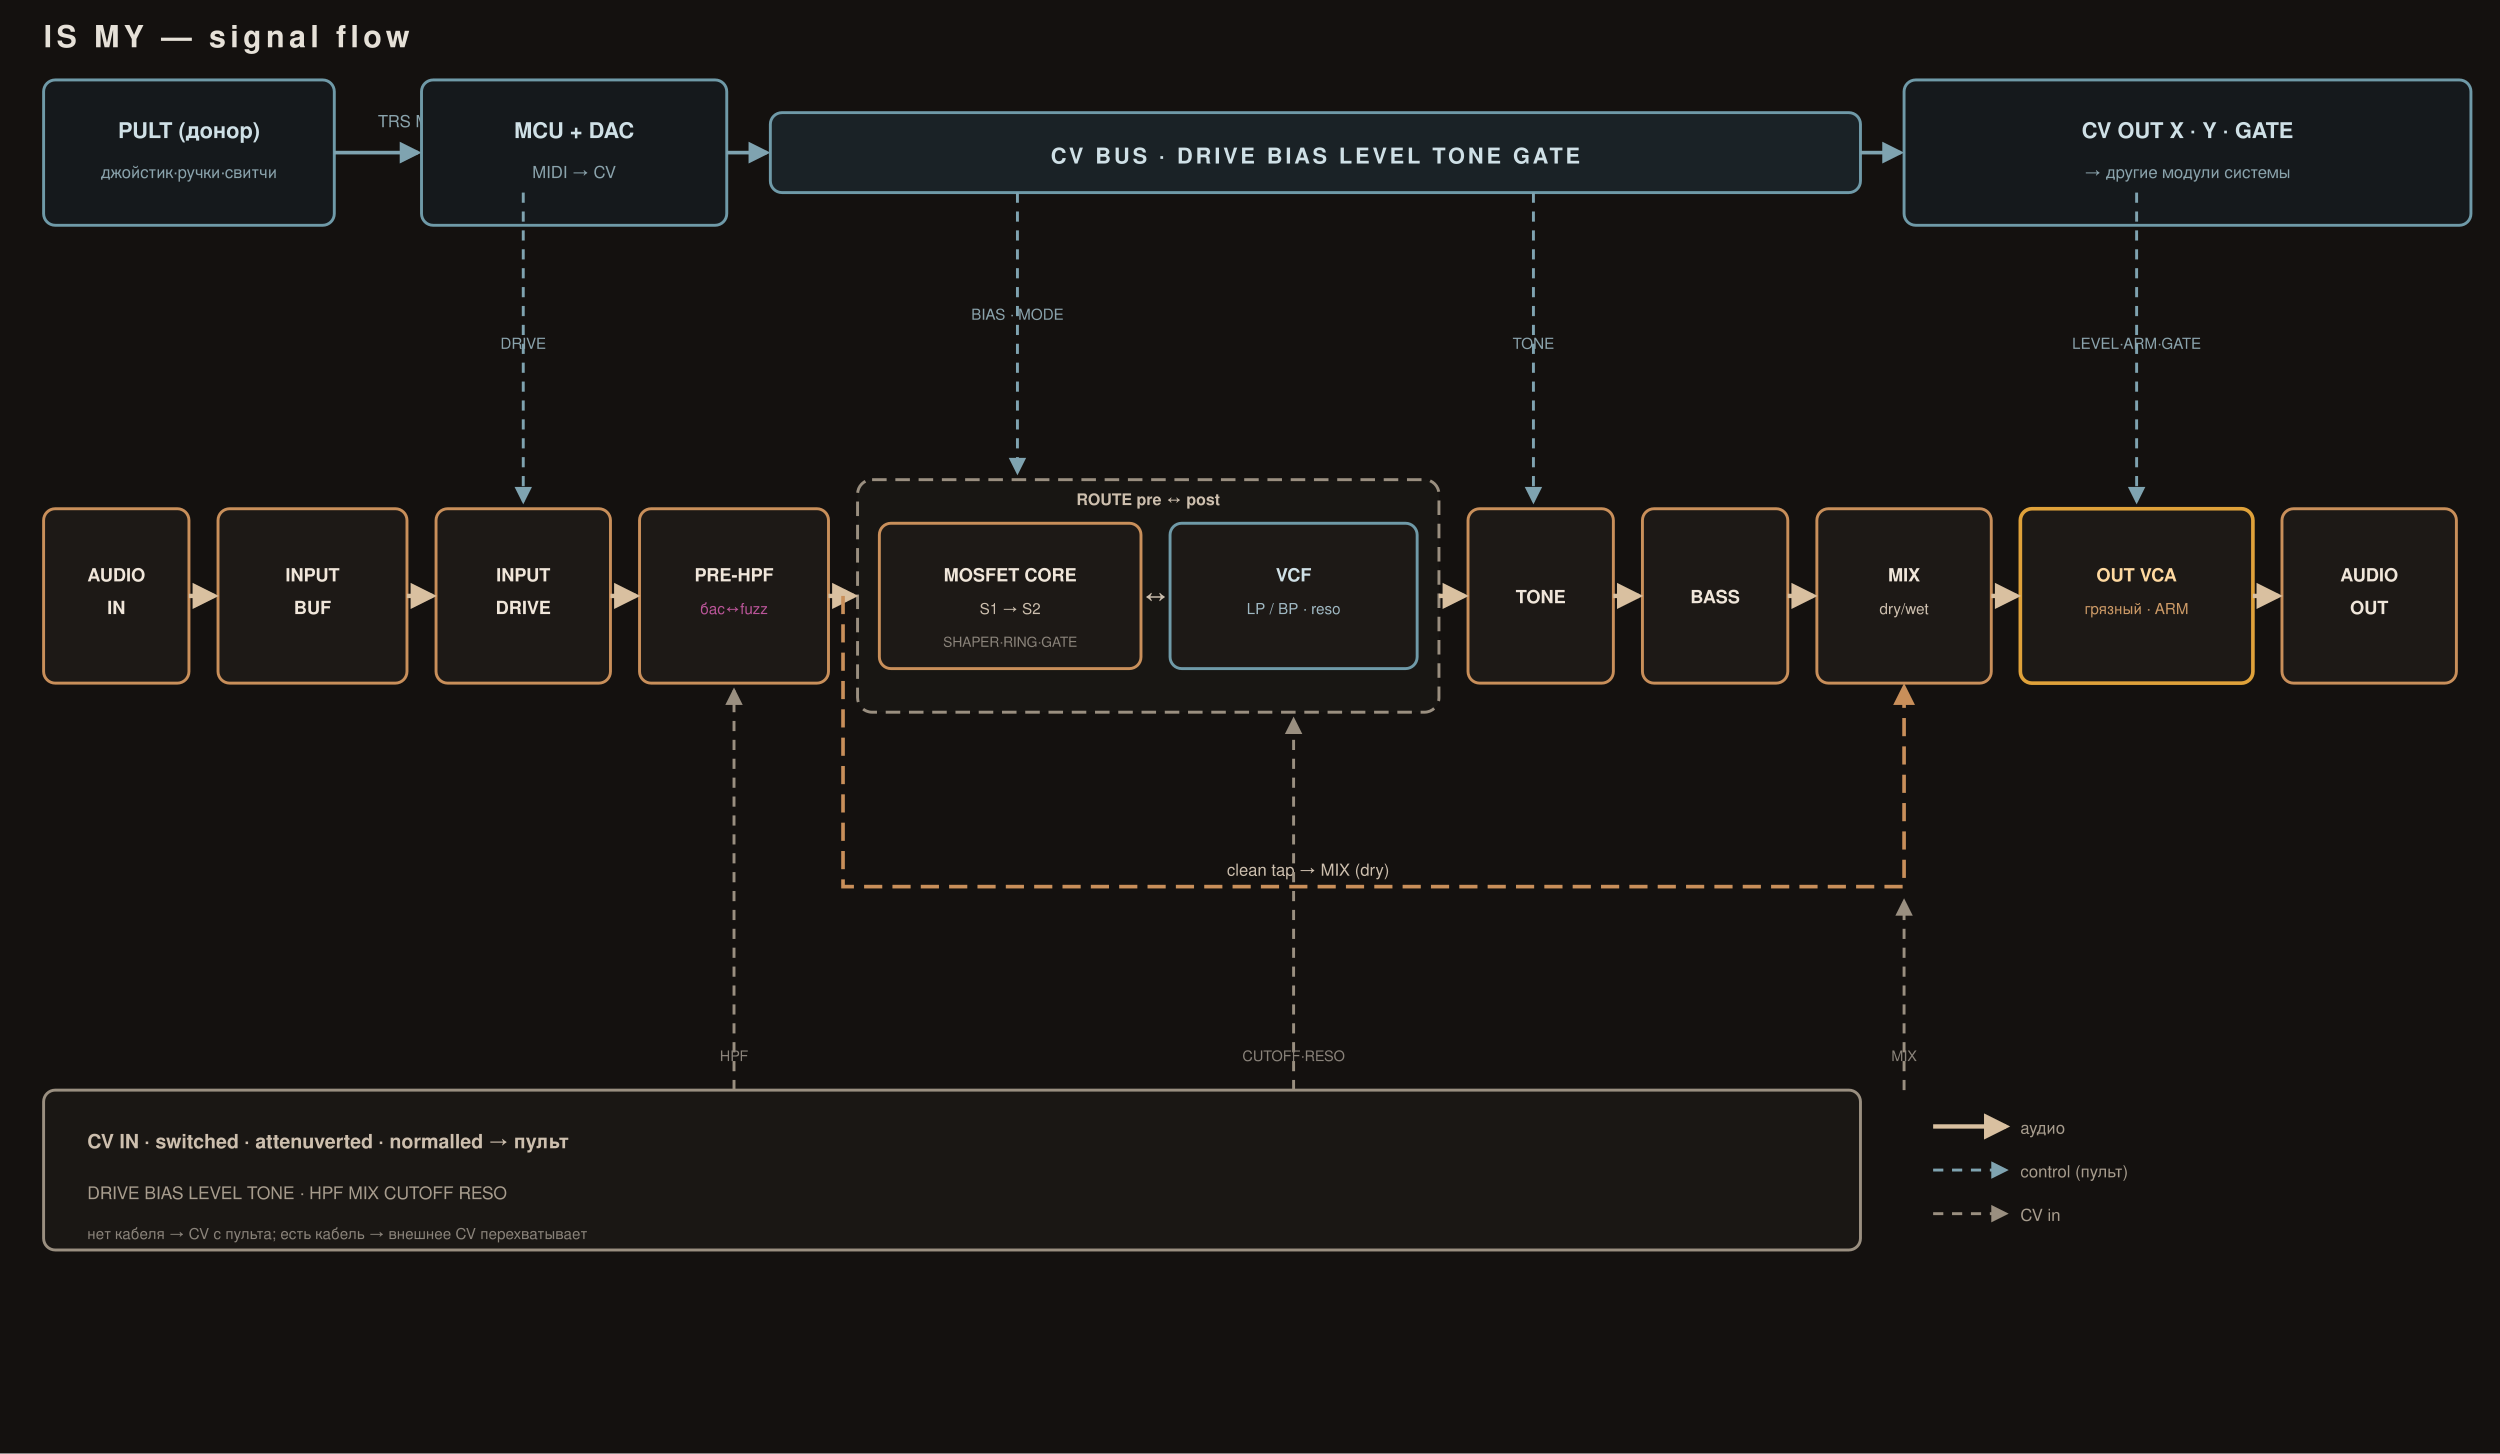
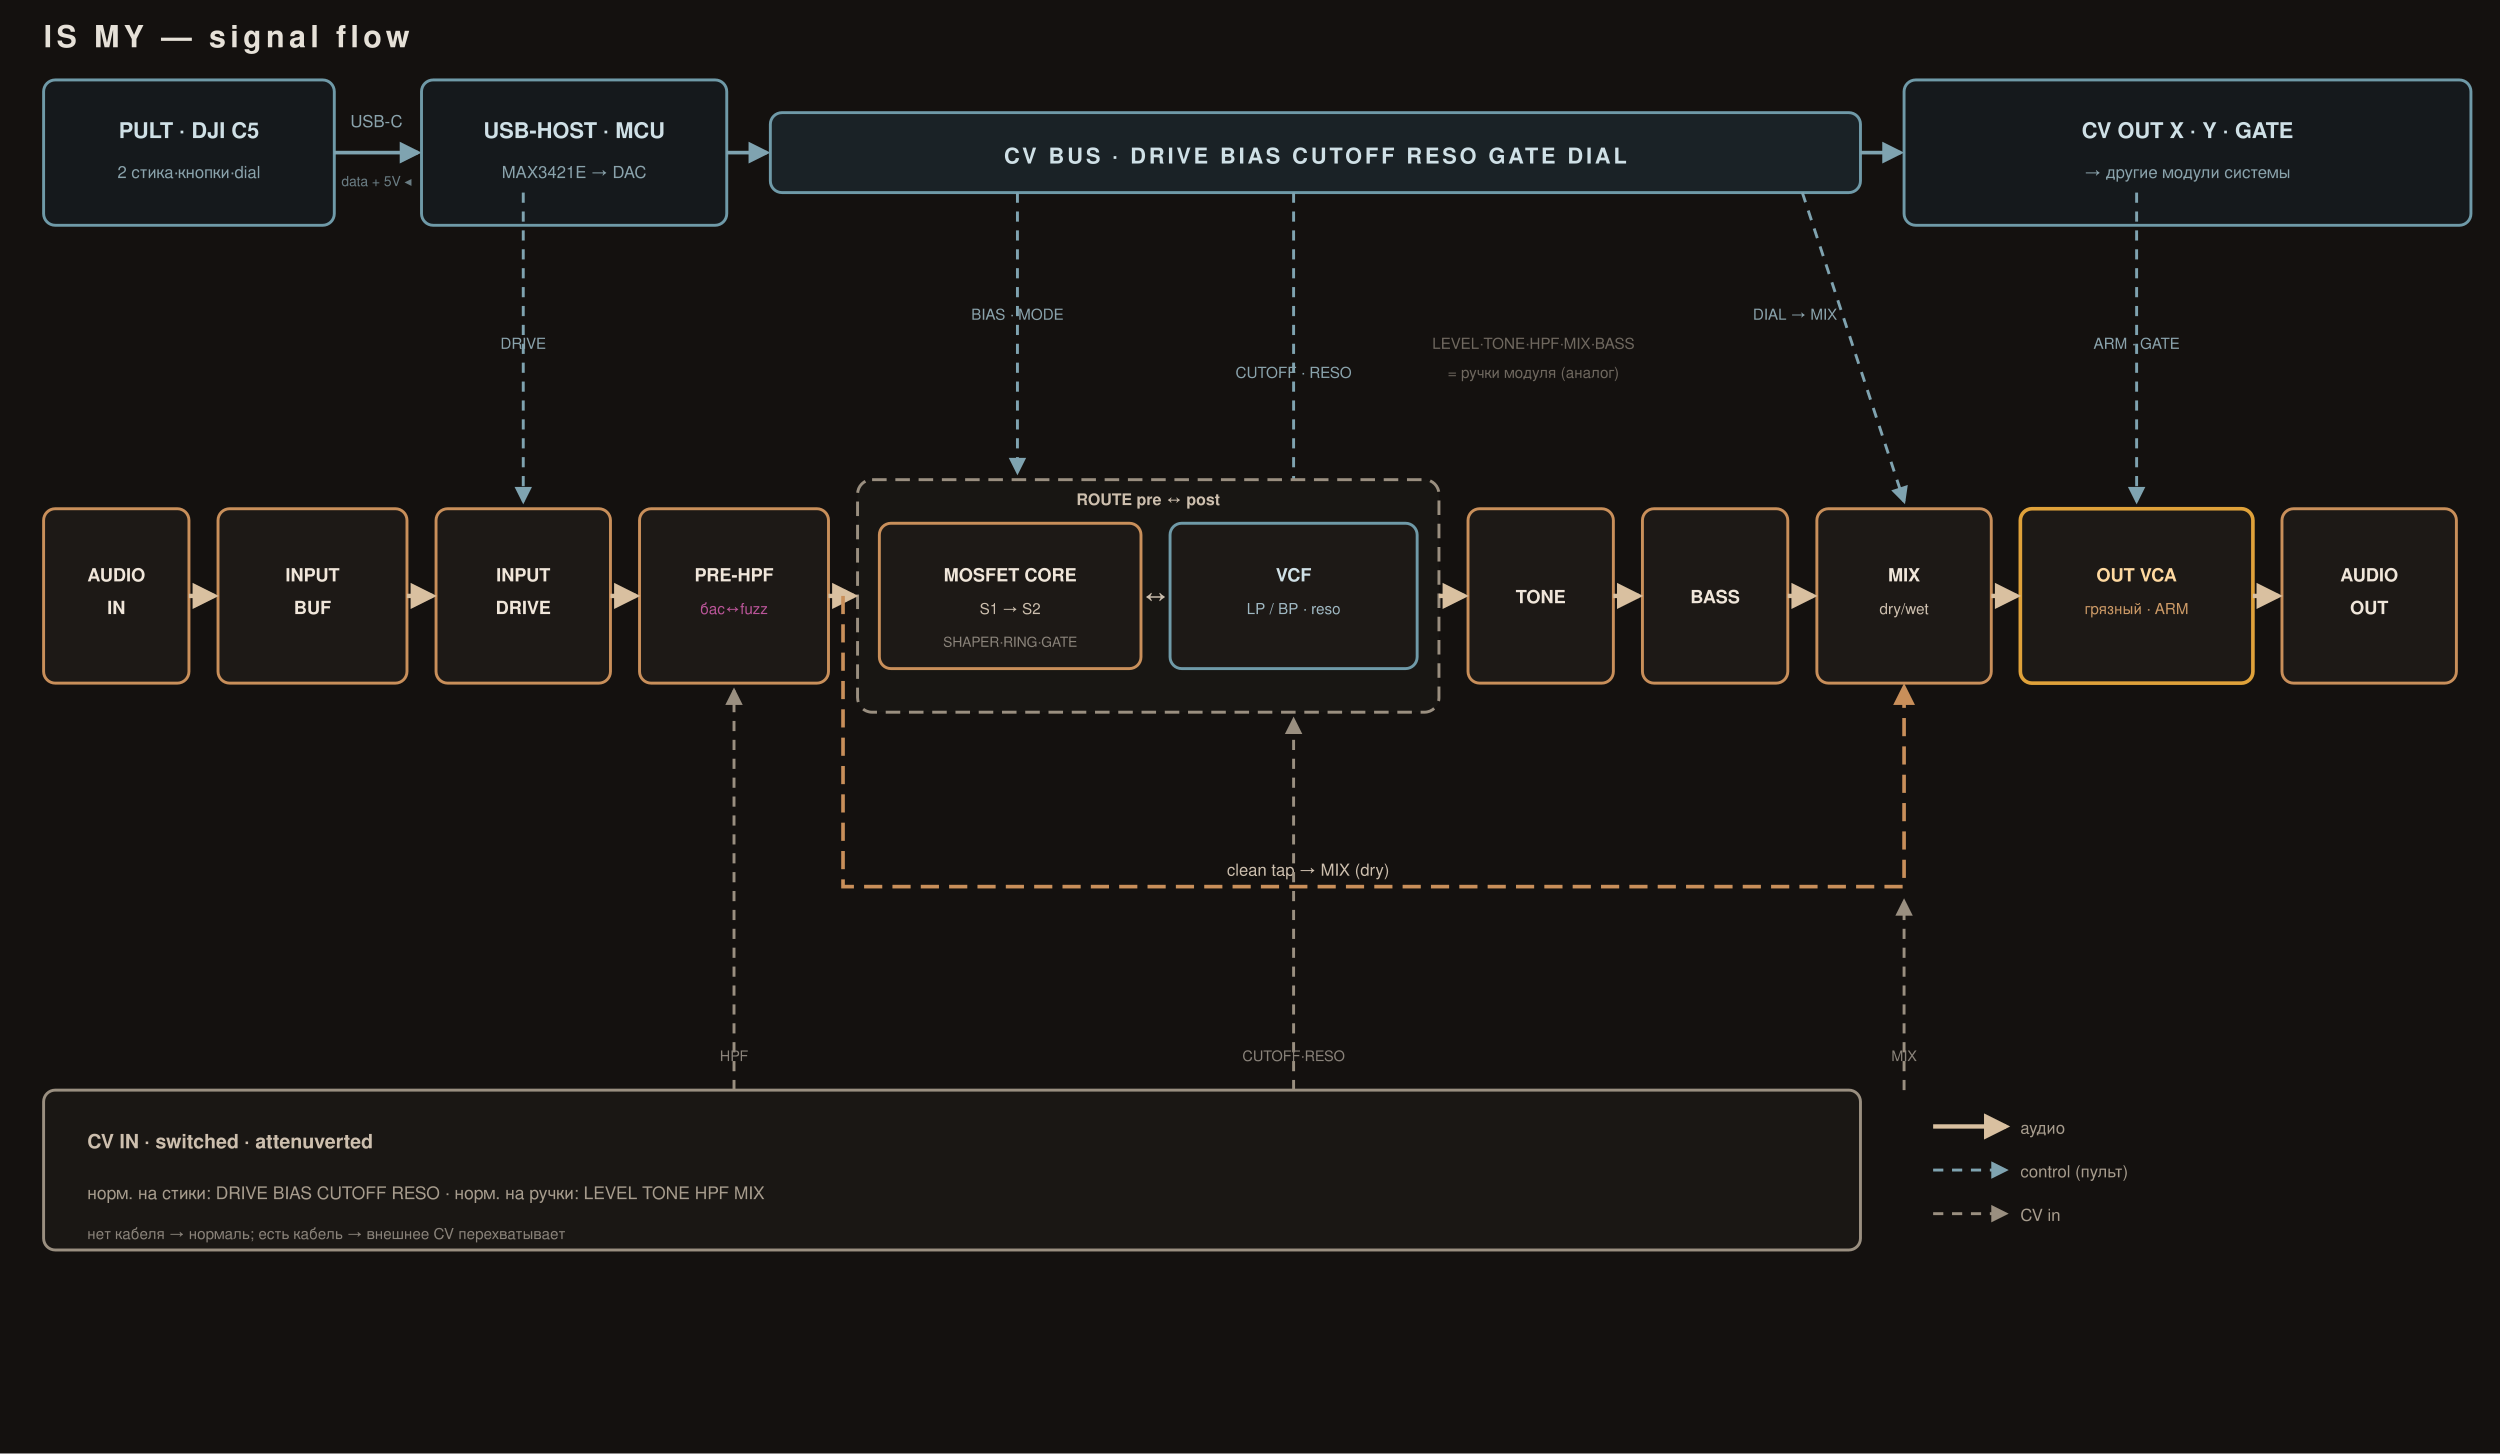
<svg xmlns="http://www.w3.org/2000/svg" width="1376" height="800" viewBox="0 0 344 200" font-family="Helvetica, Arial, sans-serif">
  <defs>
    <marker id="arr" markerWidth="6" markerHeight="6" refX="5" refY="3" orient="auto">
      <path d="M0,0 L6,3 L0,6 z" fill="#d9c0a0" />
    </marker>
    <marker id="arrb" markerWidth="6" markerHeight="6" refX="5" refY="3" orient="auto">
      <path d="M0,0 L6,3 L0,6 z" fill="#7fa3b0" />
    </marker>
    <marker id="arrg" markerWidth="6" markerHeight="6" refX="5" refY="3" orient="auto">
      <path d="M0,0 L6,3 L0,6 z" fill="#9a8f80" />
    </marker>
    <marker id="arrc" markerWidth="6" markerHeight="6" refX="5" refY="3" orient="auto">
      <path d="M0,0 L6,3 L0,6 z" fill="#c98f5a" />
    </marker>
  </defs>
  <rect x="0" y="0" width="344" height="200" fill="#14110f" />
  <text x="6" y="6.5" font-size="4.2" font-weight="700" letter-spacing="0.6" fill="#e6e1d8">IS MY — signal flow</text>
  <rect x="6" y="11" width="40" height="20" rx="1.6" fill="#15191c" stroke="#6f9aa8" stroke-width="0.4" />
-   <text x="26" y="19" text-anchor="middle" font-size="3" font-weight="600" fill="#cfe0e6">PULT (донор)</text>
-   <text x="26" y="24.5" text-anchor="middle" font-size="2.3" fill="#8aa3ac">джойстик·ручки·свитчи</text>
-   <text x="52" y="17.5" font-size="2.3" fill="#8aa3ac">TRS MIDI</text>
+   <text x="26" y="19" text-anchor="middle" font-size="3" font-weight="600" fill="#cfe0e6">PULT · DJI C5</text>
+   <text x="26" y="24.5" text-anchor="middle" font-size="2.3" fill="#8aa3ac">2 стика·кнопки·dial</text>
+   <text x="51.8" y="17.5" text-anchor="middle" font-size="2.3" fill="#8aa3ac">USB-C</text>
  <line x1="46" y1="21" x2="57.5" y2="21" stroke="#7fa3b0" stroke-width="0.5" marker-end="url(#arrb)" />
+   <text x="51.8" y="25.6" text-anchor="middle" font-size="1.9" fill="#6a7d84">data + 5V ◂</text>
  <rect x="58" y="11" width="42" height="20" rx="1.6" fill="#15191c" stroke="#6f9aa8" stroke-width="0.4" />
-   <text x="79" y="19" text-anchor="middle" font-size="3" font-weight="600" fill="#cfe0e6">MCU + DAC</text>
-   <text x="79" y="24.5" text-anchor="middle" font-size="2.3" fill="#8aa3ac">MIDI → CV</text>
+   <text x="79" y="19" text-anchor="middle" font-size="3" font-weight="600" fill="#cfe0e6">USB-HOST · MCU</text>
+   <text x="79" y="24.5" text-anchor="middle" font-size="2.3" fill="#8aa3ac">MAX3421E → DAC</text>
  <line x1="100" y1="21" x2="105.5" y2="21" stroke="#7fa3b0" stroke-width="0.5" marker-end="url(#arrb)" />
  <rect x="106" y="15.5" width="150" height="11" rx="1.6" fill="#1a2226" stroke="#6f9aa8" stroke-width="0.4" />
-   <text x="181" y="22.5" text-anchor="middle" font-size="3" font-weight="600" letter-spacing="0.4" fill="#cfe0e6">CV BUS · DRIVE  BIAS  LEVEL  TONE  GATE</text>
+   <text x="181" y="22.5" text-anchor="middle" font-size="3" font-weight="600" letter-spacing="0.4" fill="#cfe0e6">CV BUS · DRIVE  BIAS  CUTOFF  RESO  GATE  DIAL</text>
  <line x1="256" y1="21" x2="261.5" y2="21" stroke="#7fa3b0" stroke-width="0.5" marker-end="url(#arrb)" />
  <rect x="262" y="11" width="78" height="20" rx="1.6" fill="#15191c" stroke="#6f9aa8" stroke-width="0.4" />
  <text x="301" y="19" text-anchor="middle" font-size="3" font-weight="600" fill="#cfe0e6">CV OUT  X · Y · GATE</text>
  <text x="301" y="24.5" text-anchor="middle" font-size="2.3" fill="#8aa3ac">→ другие модули системы</text>
  <g stroke="#7fa3b0" stroke-width="0.4" stroke-dasharray="1.4 1.2" fill="none">
    <line x1="72" y1="26.5" x2="72" y2="69" marker-end="url(#arrb)" />
    <line x1="140" y1="26.5" x2="140" y2="65" marker-end="url(#arrb)" />
-     <line x1="211" y1="26.5" x2="211" y2="69" marker-end="url(#arrb)" />
+     <line x1="178" y1="26.5" x2="178" y2="71" marker-end="url(#arrb)" />
+     <line x1="248" y1="26.5" x2="262" y2="69" marker-end="url(#arrb)" />
    <line x1="294" y1="26.5" x2="294" y2="69" marker-end="url(#arrb)" />
  </g>
  <g font-size="2.1" fill="#8aa3ac" text-anchor="middle">
    <text x="72" y="48">DRIVE</text>
    <text x="140" y="44">BIAS · MODE</text>
-     <text x="211" y="48">TONE</text>
-     <text x="294" y="48">LEVEL·ARM·GATE</text>
+     <text x="178" y="52">CUTOFF · RESO</text>
+     <text x="247" y="44">DIAL → MIX</text>
+     <text x="294" y="48">ARM · GATE</text>
+     <text x="211" y="48" fill="#6f685f">LEVEL·TONE·HPF·MIX·BASS</text>
+     <text x="211" y="52" fill="#6f685f">= ручки модуля (аналог)</text>
  </g>
  <g font-size="2.5" font-weight="600" fill="#f0e6da" text-anchor="middle">
    <rect x="6" y="70" width="20" height="24" rx="1.6" fill="#1d1916" stroke="#c98f5a" stroke-width="0.4" />
    <text x="16" y="80">AUDIO</text>
    <text x="16" y="84.5">IN</text>
    <rect x="30" y="70" width="26" height="24" rx="1.6" fill="#1d1916" stroke="#c98f5a" stroke-width="0.4" />
    <text x="43" y="80">INPUT</text>
    <text x="43" y="84.5">BUF</text>
    <rect x="60" y="70" width="24" height="24" rx="1.6" fill="#1d1916" stroke="#c98f5a" stroke-width="0.4" />
    <text x="72" y="80">INPUT</text>
    <text x="72" y="84.5">DRIVE</text>
    <rect x="88" y="70" width="26" height="24" rx="1.6" fill="#1d1916" stroke="#c98f5a" stroke-width="0.4" />
    <text x="101" y="80">PRE-HPF</text>
    <text x="101" y="84.5" font-size="2.1" font-weight="400" fill="#b59">бас↔fuzz</text>
    <rect x="118" y="66" width="80" height="32" rx="2" fill="#181613" stroke="#9a8f80" stroke-width="0.4" stroke-dasharray="2 1.2" />
    <text x="158" y="69.5" text-anchor="middle" font-size="2.2" font-weight="600" fill="#cdbfae">ROUTE  pre ↔ post</text>
    <rect x="121" y="72" width="36" height="20" rx="1.6" fill="#1d1916" stroke="#c98f5a" stroke-width="0.4" />
    <text x="139" y="80">MOSFET CORE</text>
    <text x="139" y="84.5" font-size="2.1" font-weight="400" fill="#cdbfae">S1 → S2</text>
    <text x="139" y="89" font-size="1.9" font-weight="400" fill="#8a837a">SHAPER·RING·GATE</text>
    <text x="159" y="83.2" text-anchor="middle" font-size="3.4" fill="#cdbfae">↔</text>
    <rect x="161" y="72" width="34" height="20" rx="1.6" fill="#1d1916" stroke="#6f9aa8" stroke-width="0.4" />
    <text x="178" y="80" fill="#cfe0e6">VCF</text>
    <text x="178" y="84.5" font-size="2.1" font-weight="400" fill="#9fb8c2">LP / BP · reso</text>
    <rect x="202" y="70" width="20" height="24" rx="1.6" fill="#1d1916" stroke="#c98f5a" stroke-width="0.4" />
    <text x="212" y="83">TONE</text>
    <rect x="226" y="70" width="20" height="24" rx="1.6" fill="#1d1916" stroke="#c98f5a" stroke-width="0.4" />
    <text x="236" y="83">BASS</text>
    <rect x="250" y="70" width="24" height="24" rx="1.6" fill="#1d1916" stroke="#c98f5a" stroke-width="0.4" />
    <text x="262" y="80">MIX</text>
    <text x="262" y="84.5" font-size="2.1" font-weight="400" fill="#cdbfae">dry/wet</text>
    <rect x="278" y="70" width="32" height="24" rx="1.6" fill="#1d1916" stroke="#e0a23a" stroke-width="0.5" />
    <text x="294" y="80" fill="#ffd9a0">OUT VCA</text>
    <text x="294" y="84.5" font-size="2.1" font-weight="400" fill="#cd9a66">грязный · ARM</text>
    <rect x="314" y="70" width="24" height="24" rx="1.6" fill="#1d1916" stroke="#c98f5a" stroke-width="0.4" />
    <text x="326" y="80">AUDIO</text>
    <text x="326" y="84.5">OUT</text>
  </g>
  <g stroke="#d9c0a0" stroke-width="0.6" marker-end="url(#arr)">
    <line x1="26" y1="82" x2="29.5" y2="82" />
    <line x1="56" y1="82" x2="59.5" y2="82" />
    <line x1="84" y1="82" x2="87.5" y2="82" />
    <line x1="114" y1="82" x2="117.5" y2="82" />
    <line x1="198" y1="82" x2="201.5" y2="82" />
    <line x1="222" y1="82" x2="225.5" y2="82" />
    <line x1="246" y1="82" x2="249.5" y2="82" />
    <line x1="274" y1="82" x2="277.5" y2="82" />
    <line x1="310" y1="82" x2="313.5" y2="82" />
  </g>
  <circle cx="116" cy="82" r="0.9" fill="#d9c0a0" />
  <path d="M116,82 L116,122 L262,122 L262,94.5" fill="none" stroke="#c98f5a" stroke-width="0.5" stroke-dasharray="2.5 1.4" marker-end="url(#arrc)" />
  <text x="180" y="120.5" text-anchor="middle" font-size="2.3" fill="#cdbfae">clean tap → MIX (dry)</text>
  <rect x="6" y="150" width="250" height="22" rx="1.6" fill="#1a1714" stroke="#9a8f80" stroke-width="0.4" />
-   <text x="12" y="158" font-size="2.7" font-weight="600" fill="#cdbfae">CV IN · switched · attenuverted · normalled → пульт</text>
-   <text x="12" y="165" font-size="2.4" fill="#a79c8d">DRIVE  BIAS  LEVEL  TONE   ·   HPF  MIX  CUTOFF  RESO</text>
-   <text x="12" y="170.5" font-size="2.1" fill="#8a837a">нет кабеля → CV с пульта;  есть кабель → внешнее CV перехватывает</text>
+   <text x="12" y="158" font-size="2.7" font-weight="600" fill="#cdbfae">CV IN · switched · attenuverted</text>
+   <text x="12" y="165" font-size="2.4" fill="#a79c8d">норм. на стики: DRIVE BIAS CUTOFF RESO · норм. на ручки: LEVEL TONE HPF MIX</text>
+   <text x="12" y="170.5" font-size="2.1" fill="#8a837a">нет кабеля → нормаль;  есть кабель → внешнее CV перехватывает</text>
  <g stroke="#9a8f80" stroke-width="0.4" stroke-dasharray="1.4 1.2" fill="none">
    <line x1="101" y1="150" x2="101" y2="95" marker-end="url(#arrg)" />
    <line x1="178" y1="150" x2="178" y2="99" marker-end="url(#arrg)" />
    <line x1="262" y1="150" x2="262" y2="124" marker-end="url(#arrg)" />
  </g>
  <g font-size="2" fill="#8a837a" text-anchor="middle">
    <text x="101" y="146">HPF</text>
    <text x="178" y="146">CUTOFF·RESO</text>
    <text x="262" y="146">MIX</text>
  </g>
  <g font-size="2.3">
    <line x1="266" y1="155" x2="276" y2="155" stroke="#d9c0a0" stroke-width="0.6" marker-end="url(#arr)" />
    <text x="278" y="156" fill="#a79c8d">аудио</text>
    <line x1="266" y1="161" x2="276" y2="161" stroke="#7fa3b0" stroke-width="0.4" stroke-dasharray="1.4 1.2" marker-end="url(#arrb)" />
    <text x="278" y="162" fill="#a79c8d">control (пульт)</text>
    <line x1="266" y1="167" x2="276" y2="167" stroke="#9a8f80" stroke-width="0.4" stroke-dasharray="1.4 1.2" marker-end="url(#arrg)" />
    <text x="278" y="168" fill="#a79c8d">CV in</text>
  </g>
</svg>
